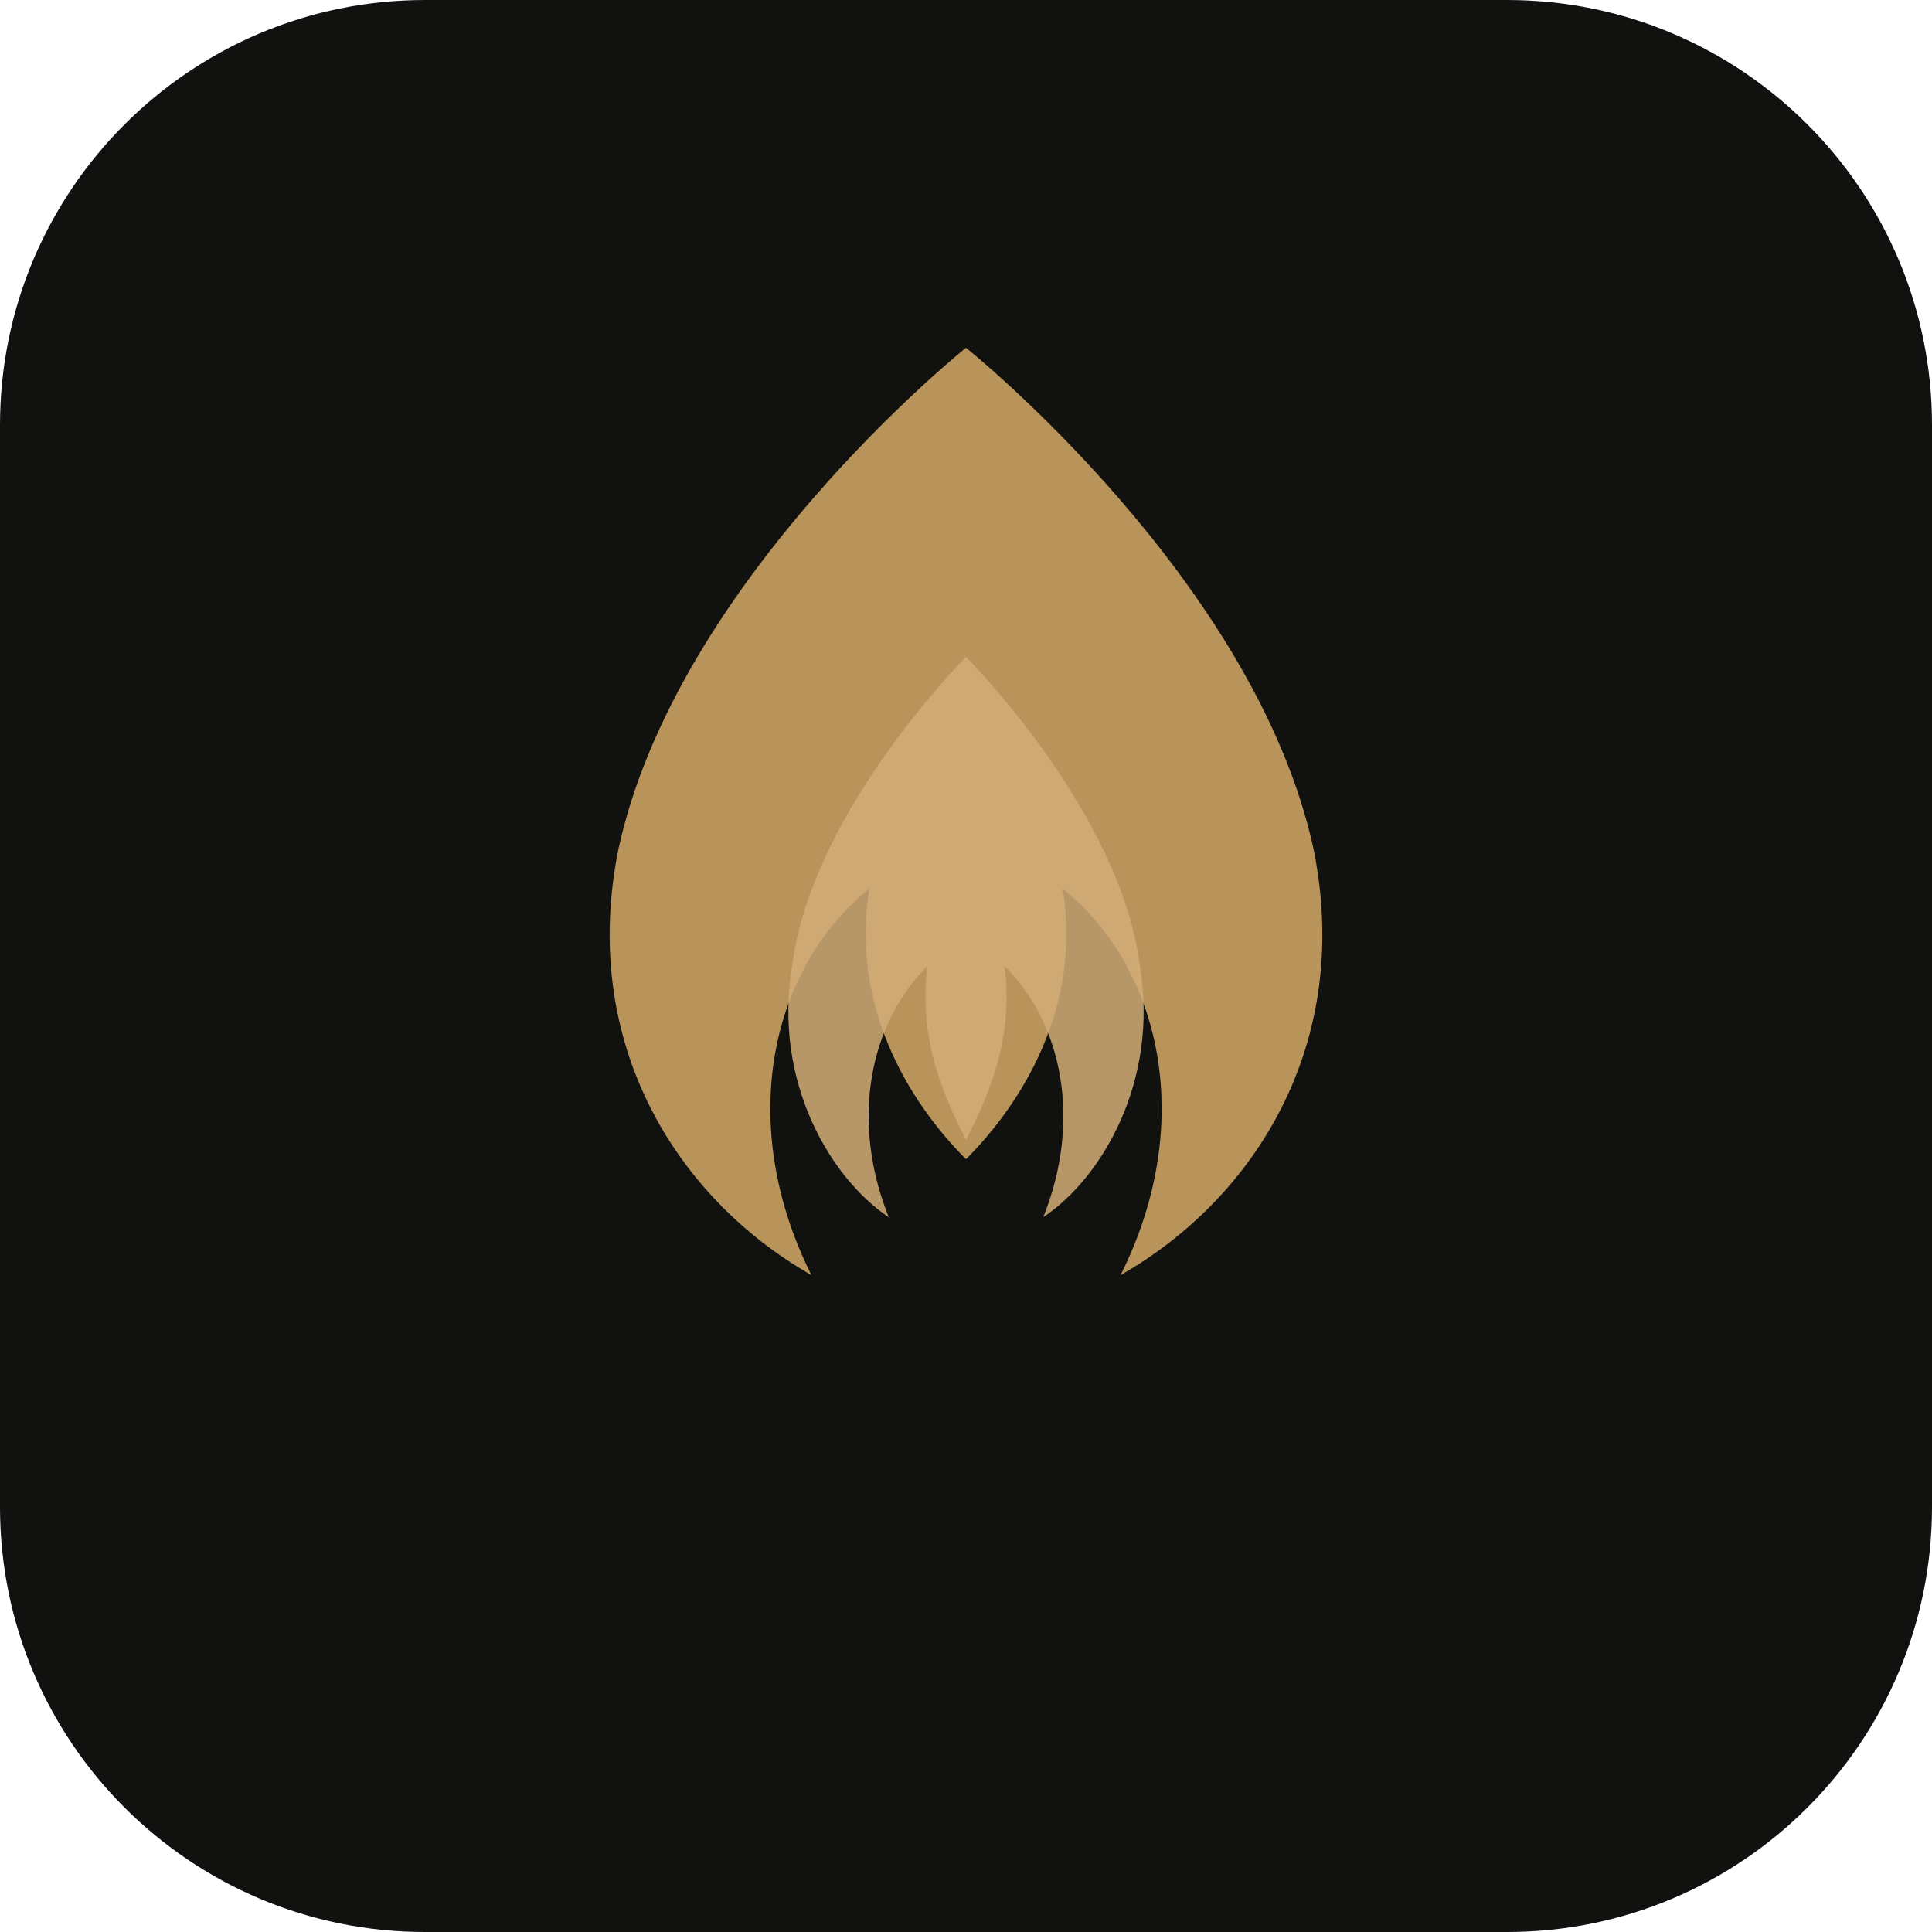
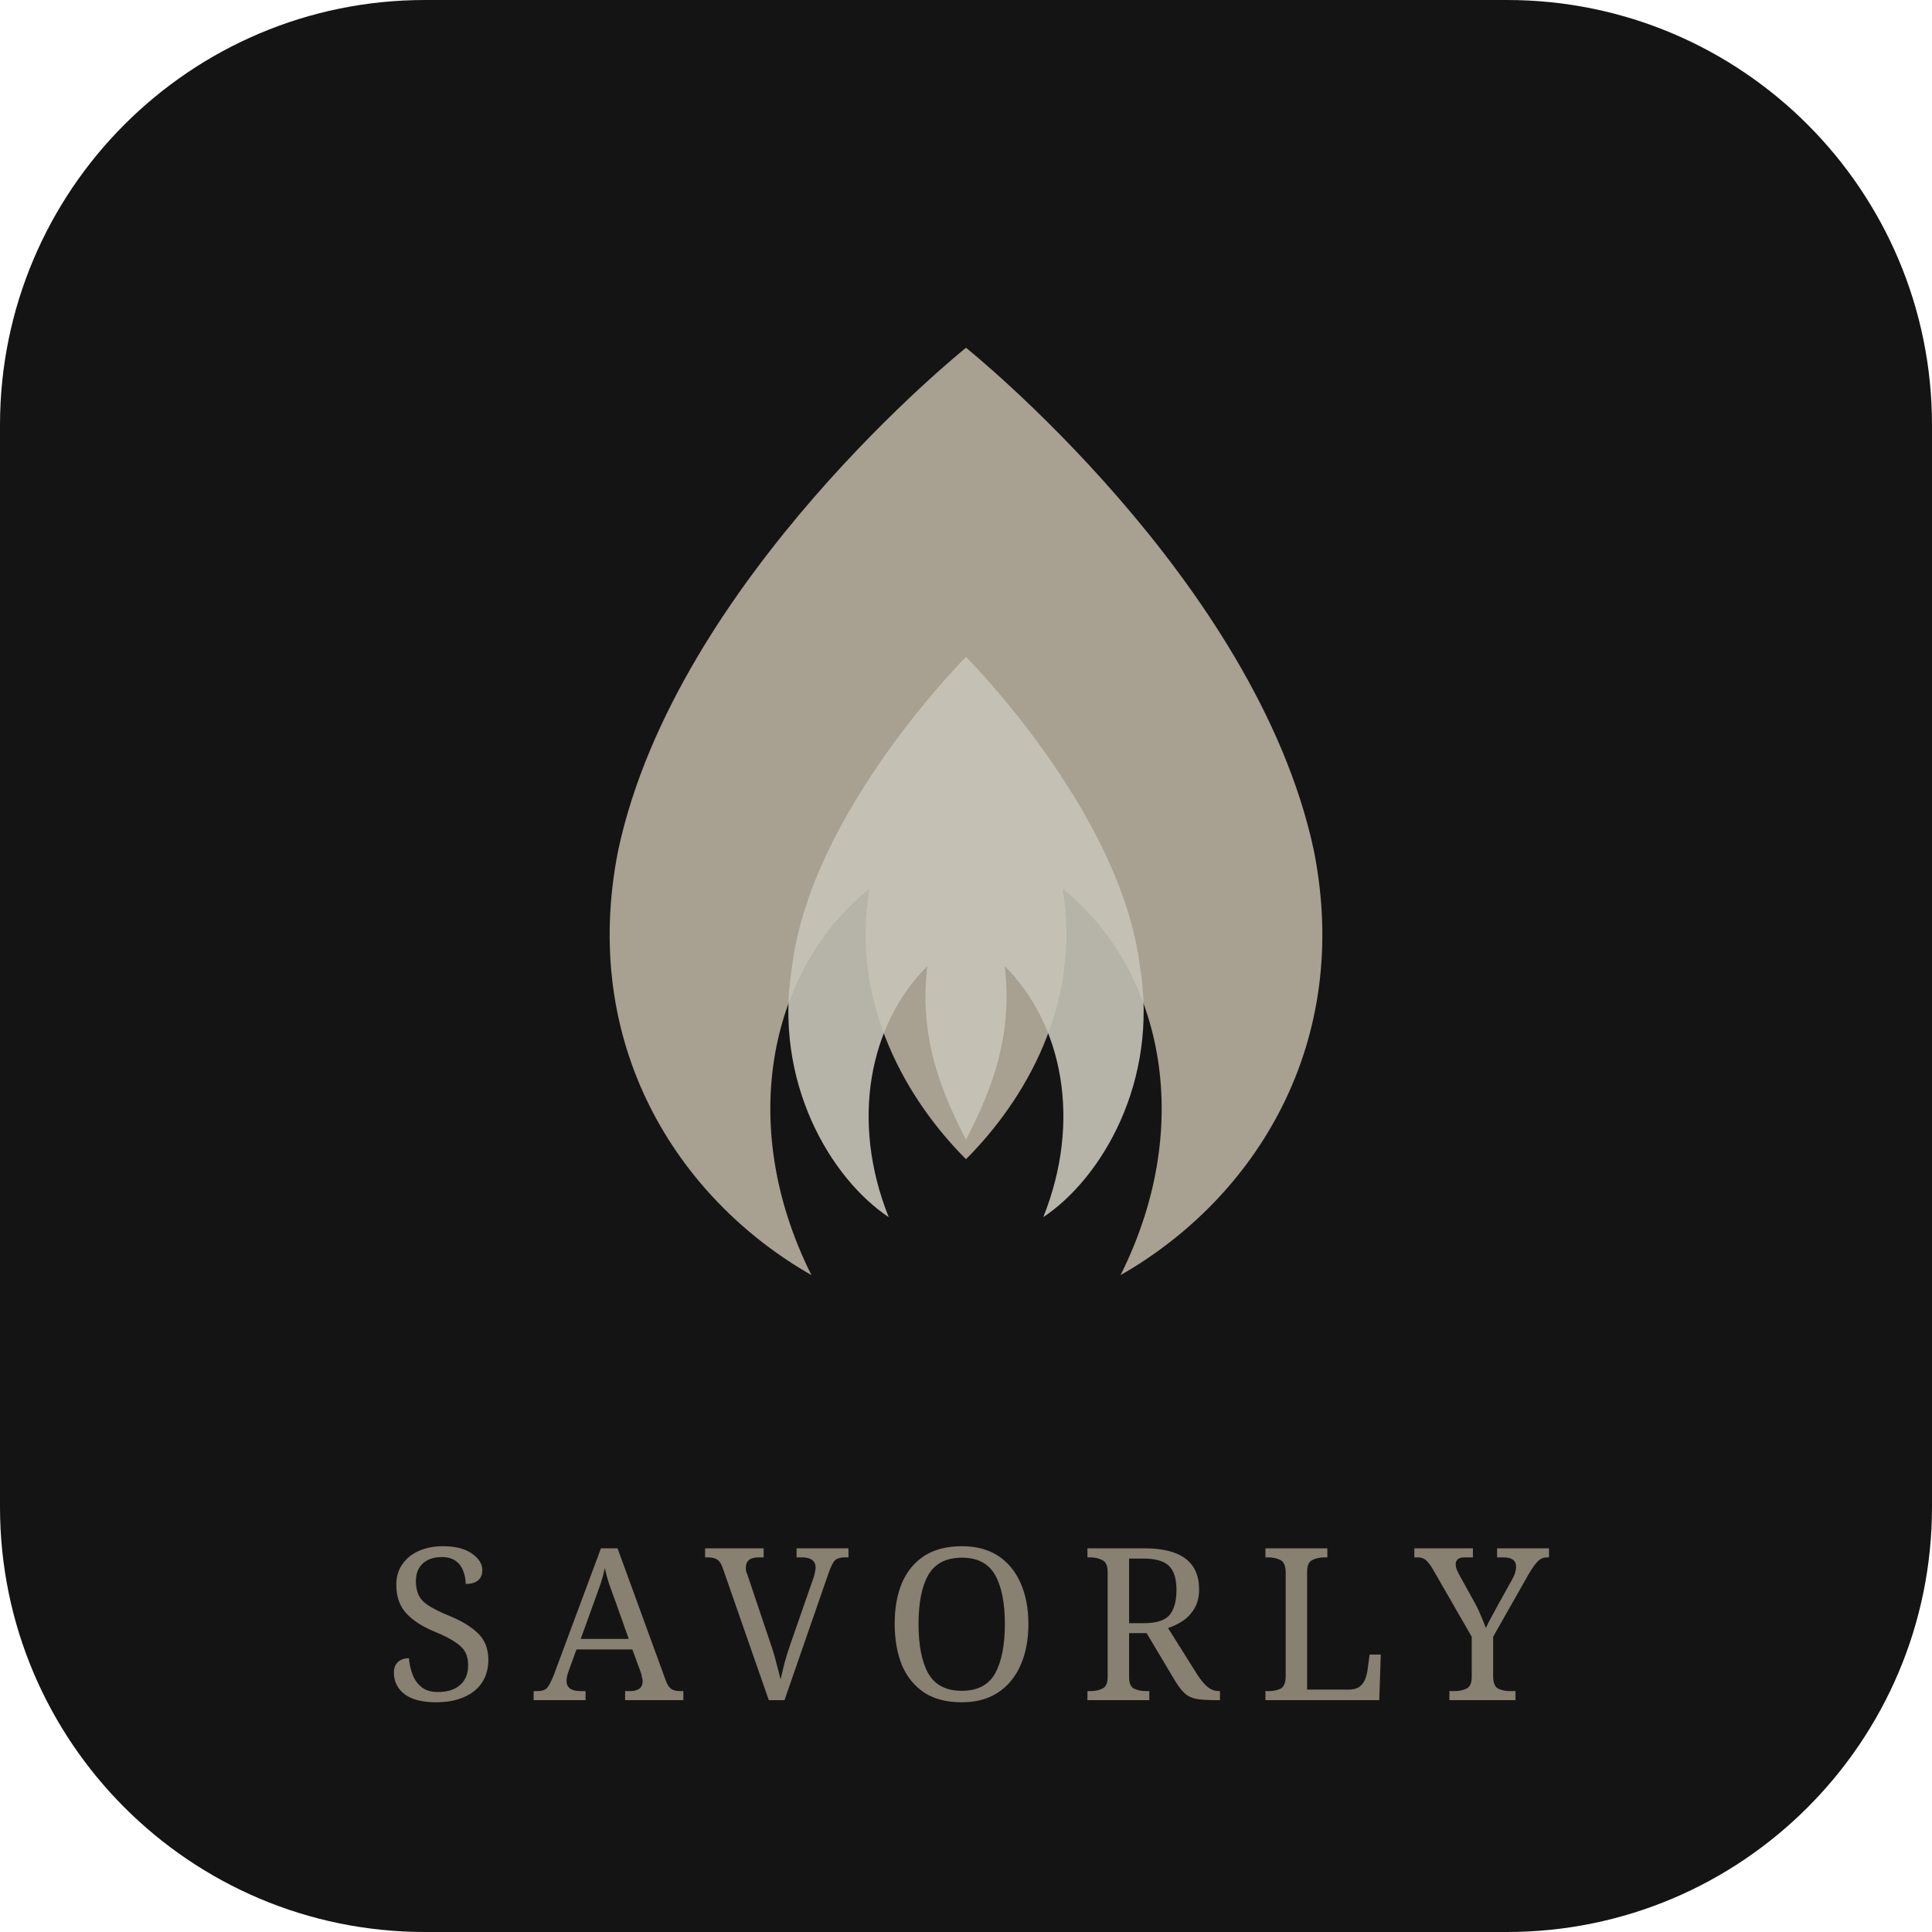
<svg xmlns="http://www.w3.org/2000/svg" viewBox="0 0 100 100">
-   <rect width="100" height="100" rx="22" fill="#111110" />
-   <path d="M50 18 C50 18 65 30 68 44 C70 54 65 62 58 66 C62 58 60 50 55 46 C56 52 53 57 50 60 C47 57 44 52 45 46 C40 50 38 58 42 66 C35 62 30 54 32 44 C35 30 50 18 50 18Z" fill="#B8935A" />
-   <path d="M50 34 C50 34 58 42 59 50 C60 56 57 61 54 63 C56 58 55 53 52 50 C52.5 54 51 57 50 59 C49 57 47.5 54 48 50 C45 53 44 58 46 63 C43 61 40 56 41 50 C42 42 50 34 50 34Z" fill="#D4AD78" opacity="0.85" />
+   <rect width="100" height="100" rx="22" fill="#141414" />
+   <path d="M50 18 C50 18 65 30 68 44 C70 54 65 62 58 66 C62 58 60 50 55 46 C56 52 53 57 50 60 C47 57 44 52 45 46 C40 50 38 58 42 66 C35 62 30 54 32 44 C35 30 50 18 50 18Z" fill="#A8A090" />
+   <path d="M50 34 C50 34 58 42 59 50 C60 56 57 61 54 63 C56 58 55 53 52 50 C52.5 54 51 57 50 59 C49 57 47.5 54 48 50 C45 53 44 58 46 63 C43 61 40 56 41 50 C42 42 50 34 50 34Z" fill="#C8C4B8" opacity="0.9" />
+   <text x="50" y="88" font-family="Georgia,serif" font-size="11" font-weight="400" fill="#888070" text-anchor="middle" letter-spacing="2">SAVORLY</text>
</svg>
